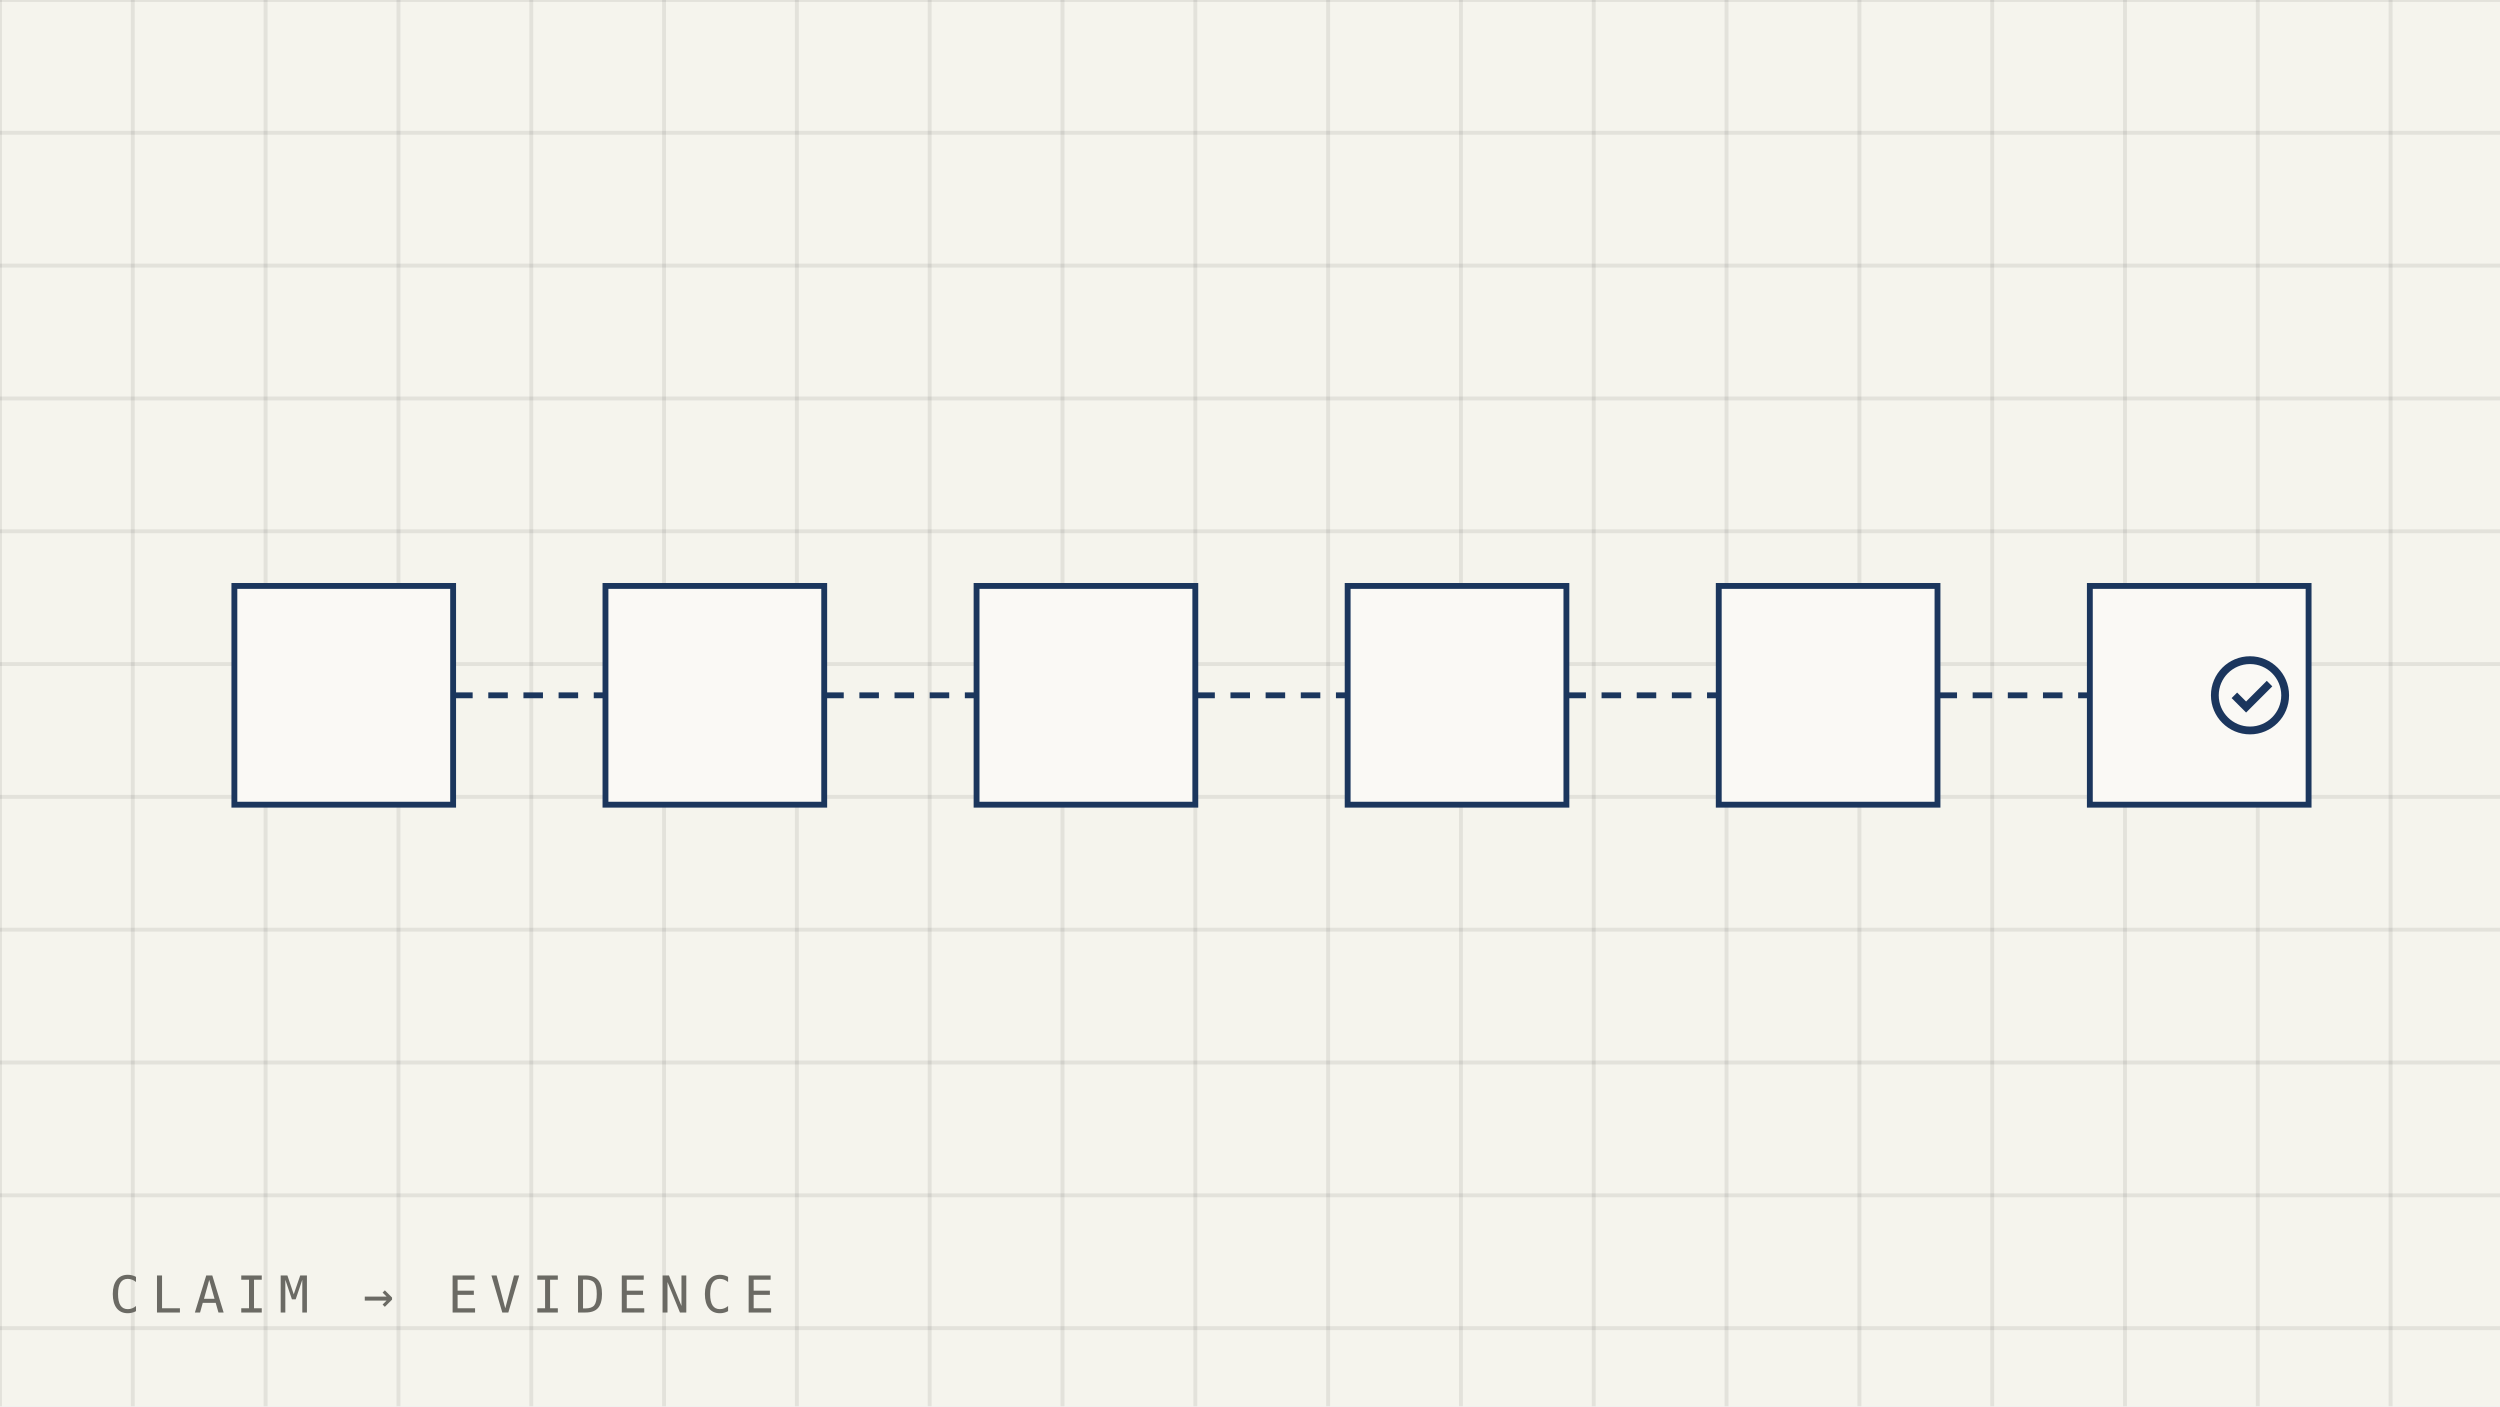
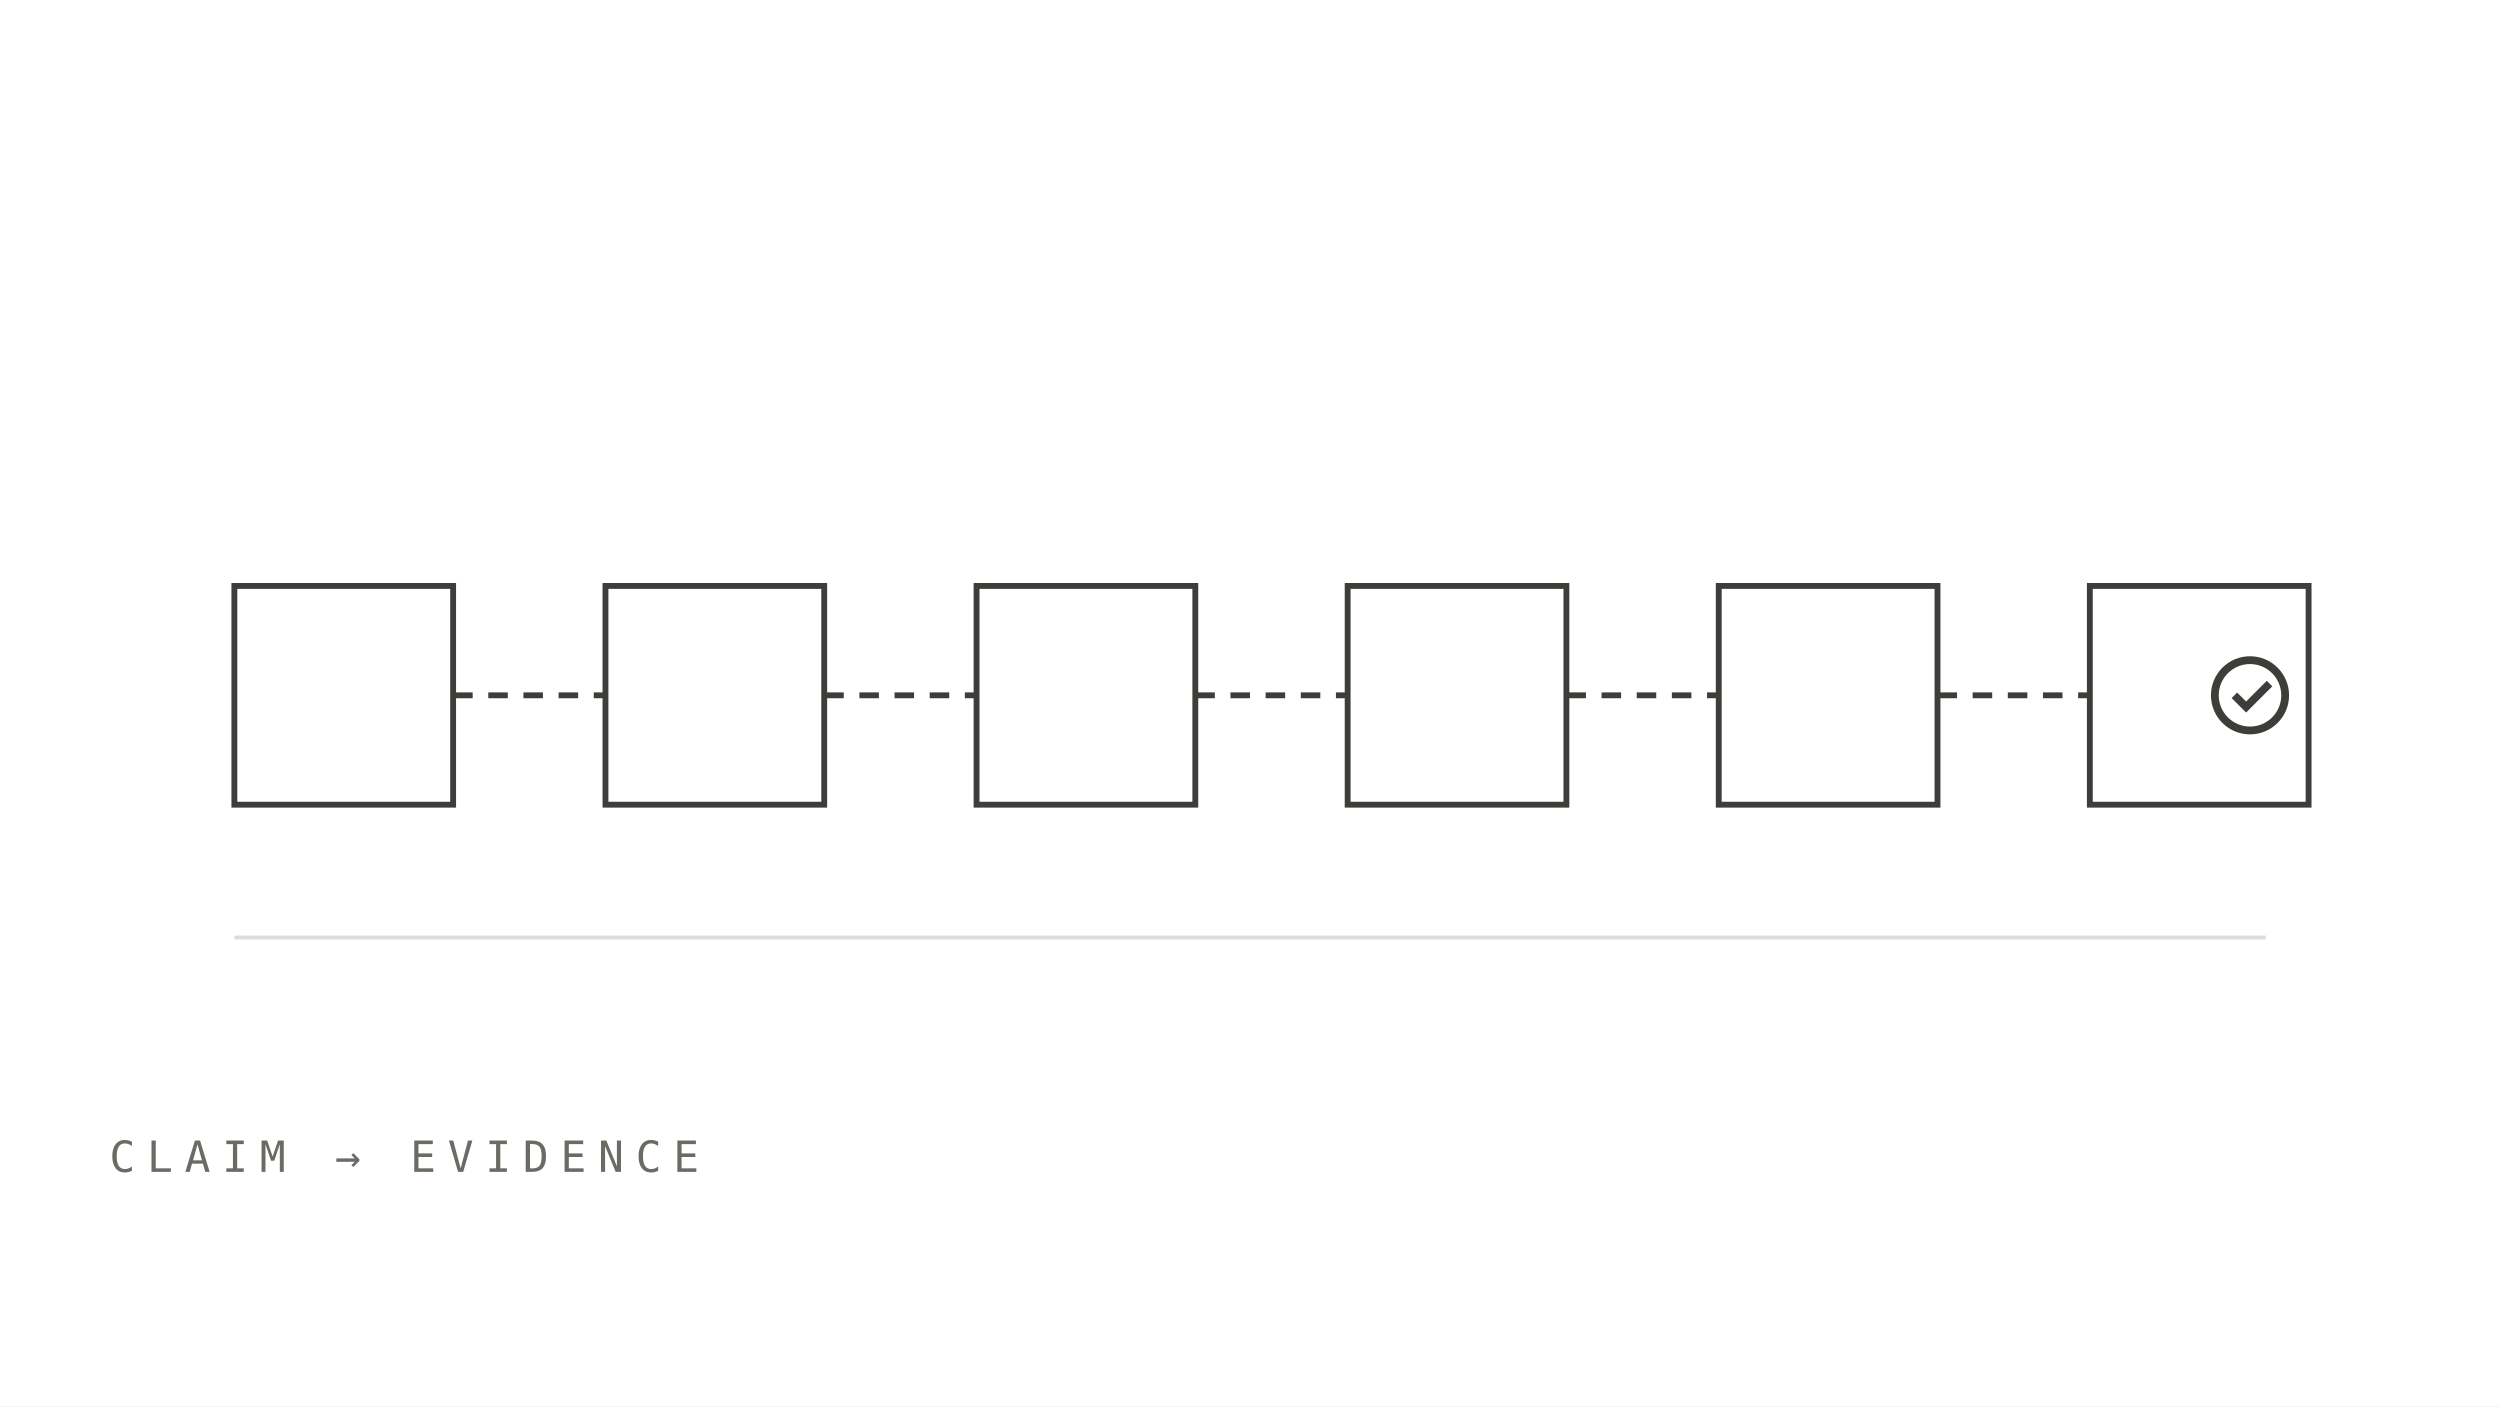
<svg xmlns="http://www.w3.org/2000/svg" width="640" height="360" viewBox="0 0 640 360">
-   <rect width="640" height="360" fill="#f5f4ed" />
+   <rect width="640" height="360" fill="#ffffff" />
  <g>
-     <line x1="0" y1="0" x2="0" y2="360" stroke="rgba(20,20,19,.08)" stroke-width="1" />
-     <line x1="34" y1="0" x2="34" y2="360" stroke="rgba(20,20,19,.08)" stroke-width="1" />
-     <line x1="68" y1="0" x2="68" y2="360" stroke="rgba(20,20,19,.08)" stroke-width="1" />
-     <line x1="102" y1="0" x2="102" y2="360" stroke="rgba(20,20,19,.08)" stroke-width="1" />
-     <line x1="136" y1="0" x2="136" y2="360" stroke="rgba(20,20,19,.08)" stroke-width="1" />
-     <line x1="170" y1="0" x2="170" y2="360" stroke="rgba(20,20,19,.08)" stroke-width="1" />
-     <line x1="204" y1="0" x2="204" y2="360" stroke="rgba(20,20,19,.08)" stroke-width="1" />
-     <line x1="238" y1="0" x2="238" y2="360" stroke="rgba(20,20,19,.08)" stroke-width="1" />
-     <line x1="272" y1="0" x2="272" y2="360" stroke="rgba(20,20,19,.08)" stroke-width="1" />
-     <line x1="306" y1="0" x2="306" y2="360" stroke="rgba(20,20,19,.08)" stroke-width="1" />
-     <line x1="340" y1="0" x2="340" y2="360" stroke="rgba(20,20,19,.08)" stroke-width="1" />
-     <line x1="374" y1="0" x2="374" y2="360" stroke="rgba(20,20,19,.08)" stroke-width="1" />
-     <line x1="408" y1="0" x2="408" y2="360" stroke="rgba(20,20,19,.08)" stroke-width="1" />
-     <line x1="442" y1="0" x2="442" y2="360" stroke="rgba(20,20,19,.08)" stroke-width="1" />
-     <line x1="476" y1="0" x2="476" y2="360" stroke="rgba(20,20,19,.08)" stroke-width="1" />
-     <line x1="510" y1="0" x2="510" y2="360" stroke="rgba(20,20,19,.08)" stroke-width="1" />
-     <line x1="544" y1="0" x2="544" y2="360" stroke="rgba(20,20,19,.08)" stroke-width="1" />
-     <line x1="578" y1="0" x2="578" y2="360" stroke="rgba(20,20,19,.08)" stroke-width="1" />
-     <line x1="612" y1="0" x2="612" y2="360" stroke="rgba(20,20,19,.08)" stroke-width="1" />
-     <line x1="0" y1="0" x2="640" y2="0" stroke="rgba(20,20,19,.08)" stroke-width="1" />
-     <line x1="0" y1="34" x2="640" y2="34" stroke="rgba(20,20,19,.08)" stroke-width="1" />
-     <line x1="0" y1="68" x2="640" y2="68" stroke="rgba(20,20,19,.08)" stroke-width="1" />
-     <line x1="0" y1="102" x2="640" y2="102" stroke="rgba(20,20,19,.08)" stroke-width="1" />
-     <line x1="0" y1="136" x2="640" y2="136" stroke="rgba(20,20,19,.08)" stroke-width="1" />
-     <line x1="0" y1="170" x2="640" y2="170" stroke="rgba(20,20,19,.08)" stroke-width="1" />
-     <line x1="0" y1="204" x2="640" y2="204" stroke="rgba(20,20,19,.08)" stroke-width="1" />
-     <line x1="0" y1="238" x2="640" y2="238" stroke="rgba(20,20,19,.08)" stroke-width="1" />
-     <line x1="0" y1="272" x2="640" y2="272" stroke="rgba(20,20,19,.08)" stroke-width="1" />
-     <line x1="0" y1="306" x2="640" y2="306" stroke="rgba(20,20,19,.08)" stroke-width="1" />
-     <line x1="0" y1="340" x2="640" y2="340" stroke="rgba(20,20,19,.08)" stroke-width="1" />
+     <rect x="60" y="150" width="56" height="56" fill="#ffffff" stroke="#3d3d3a" stroke-width="1.5" />
+     <line x1="116" y1="178" x2="155" y2="178" stroke="#3d3d3a" stroke-width="1.5" stroke-dasharray="5 4" />
+     <rect x="155" y="150" width="56" height="56" fill="#ffffff" stroke="#3d3d3a" stroke-width="1.5" />
+     <line x1="211" y1="178" x2="250" y2="178" stroke="#3d3d3a" stroke-width="1.5" stroke-dasharray="5 4" />
+     <rect x="250" y="150" width="56" height="56" fill="#ffffff" stroke="#3d3d3a" stroke-width="1.5" />
+     <line x1="306" y1="178" x2="345" y2="178" stroke="#3d3d3a" stroke-width="1.5" stroke-dasharray="5 4" />
+     <rect x="345" y="150" width="56" height="56" fill="#ffffff" stroke="#3d3d3a" stroke-width="1.5" />
+     <line x1="401" y1="178" x2="440" y2="178" stroke="#3d3d3a" stroke-width="1.5" stroke-dasharray="5 4" />
+     <rect x="440" y="150" width="56" height="56" fill="#ffffff" stroke="#3d3d3a" stroke-width="1.5" />
+     <line x1="496" y1="178" x2="535" y2="178" stroke="#3d3d3a" stroke-width="1.5" stroke-dasharray="5 4" />
+     <rect x="535" y="150" width="56" height="56" fill="#ffffff" stroke="#3d3d3a" stroke-width="1.5" />
  </g>
-   <g>
-     <rect x="60" y="150" width="56" height="56" fill="#faf9f5" stroke="#1b365d" stroke-width="1.5" />
-     <line x1="116" y1="178" x2="155" y2="178" stroke="#1b365d" stroke-width="1.5" stroke-dasharray="5 4" />
-     <rect x="155" y="150" width="56" height="56" fill="#faf9f5" stroke="#1b365d" stroke-width="1.5" />
-     <line x1="211" y1="178" x2="250" y2="178" stroke="#1b365d" stroke-width="1.5" stroke-dasharray="5 4" />
-     <rect x="250" y="150" width="56" height="56" fill="#faf9f5" stroke="#1b365d" stroke-width="1.5" />
-     <line x1="306" y1="178" x2="345" y2="178" stroke="#1b365d" stroke-width="1.5" stroke-dasharray="5 4" />
-     <rect x="345" y="150" width="56" height="56" fill="#faf9f5" stroke="#1b365d" stroke-width="1.5" />
-     <line x1="401" y1="178" x2="440" y2="178" stroke="#1b365d" stroke-width="1.5" stroke-dasharray="5 4" />
-     <rect x="440" y="150" width="56" height="56" fill="#faf9f5" stroke="#1b365d" stroke-width="1.5" />
-     <line x1="496" y1="178" x2="535" y2="178" stroke="#1b365d" stroke-width="1.5" stroke-dasharray="5 4" />
-     <rect x="535" y="150" width="56" height="56" fill="#faf9f5" stroke="#1b365d" stroke-width="1.5" />
-   </g>
-   <circle cx="576" cy="178" r="9" fill="none" stroke="#1b365d" stroke-width="2" />
-   <path d="M572 178 l3 3 l6 -6" stroke="#1b365d" stroke-width="2" fill="none" />
-   <text x="28" y="336" font-family="ui-monospace, Menlo, monospace" font-size="13" letter-spacing="3" fill="#6b6a64">CLAIM → EVIDENCE</text>
+   <circle cx="576" cy="178" r="9" fill="none" stroke="#3d3d3a" stroke-width="2" />
+   <path d="M572 178 l3 3 l6 -6" stroke="#3d3d3a" stroke-width="2" fill="none" />
+   <line x1="60" y1="240" x2="580" y2="240" stroke="rgba(20,20,19,.15)" stroke-width="1" />
+   <text x="28" y="300" font-family="ui-monospace, Menlo, monospace" font-size="11" letter-spacing="3" fill="#6b6a64">CLAIM → EVIDENCE</text>
</svg>
